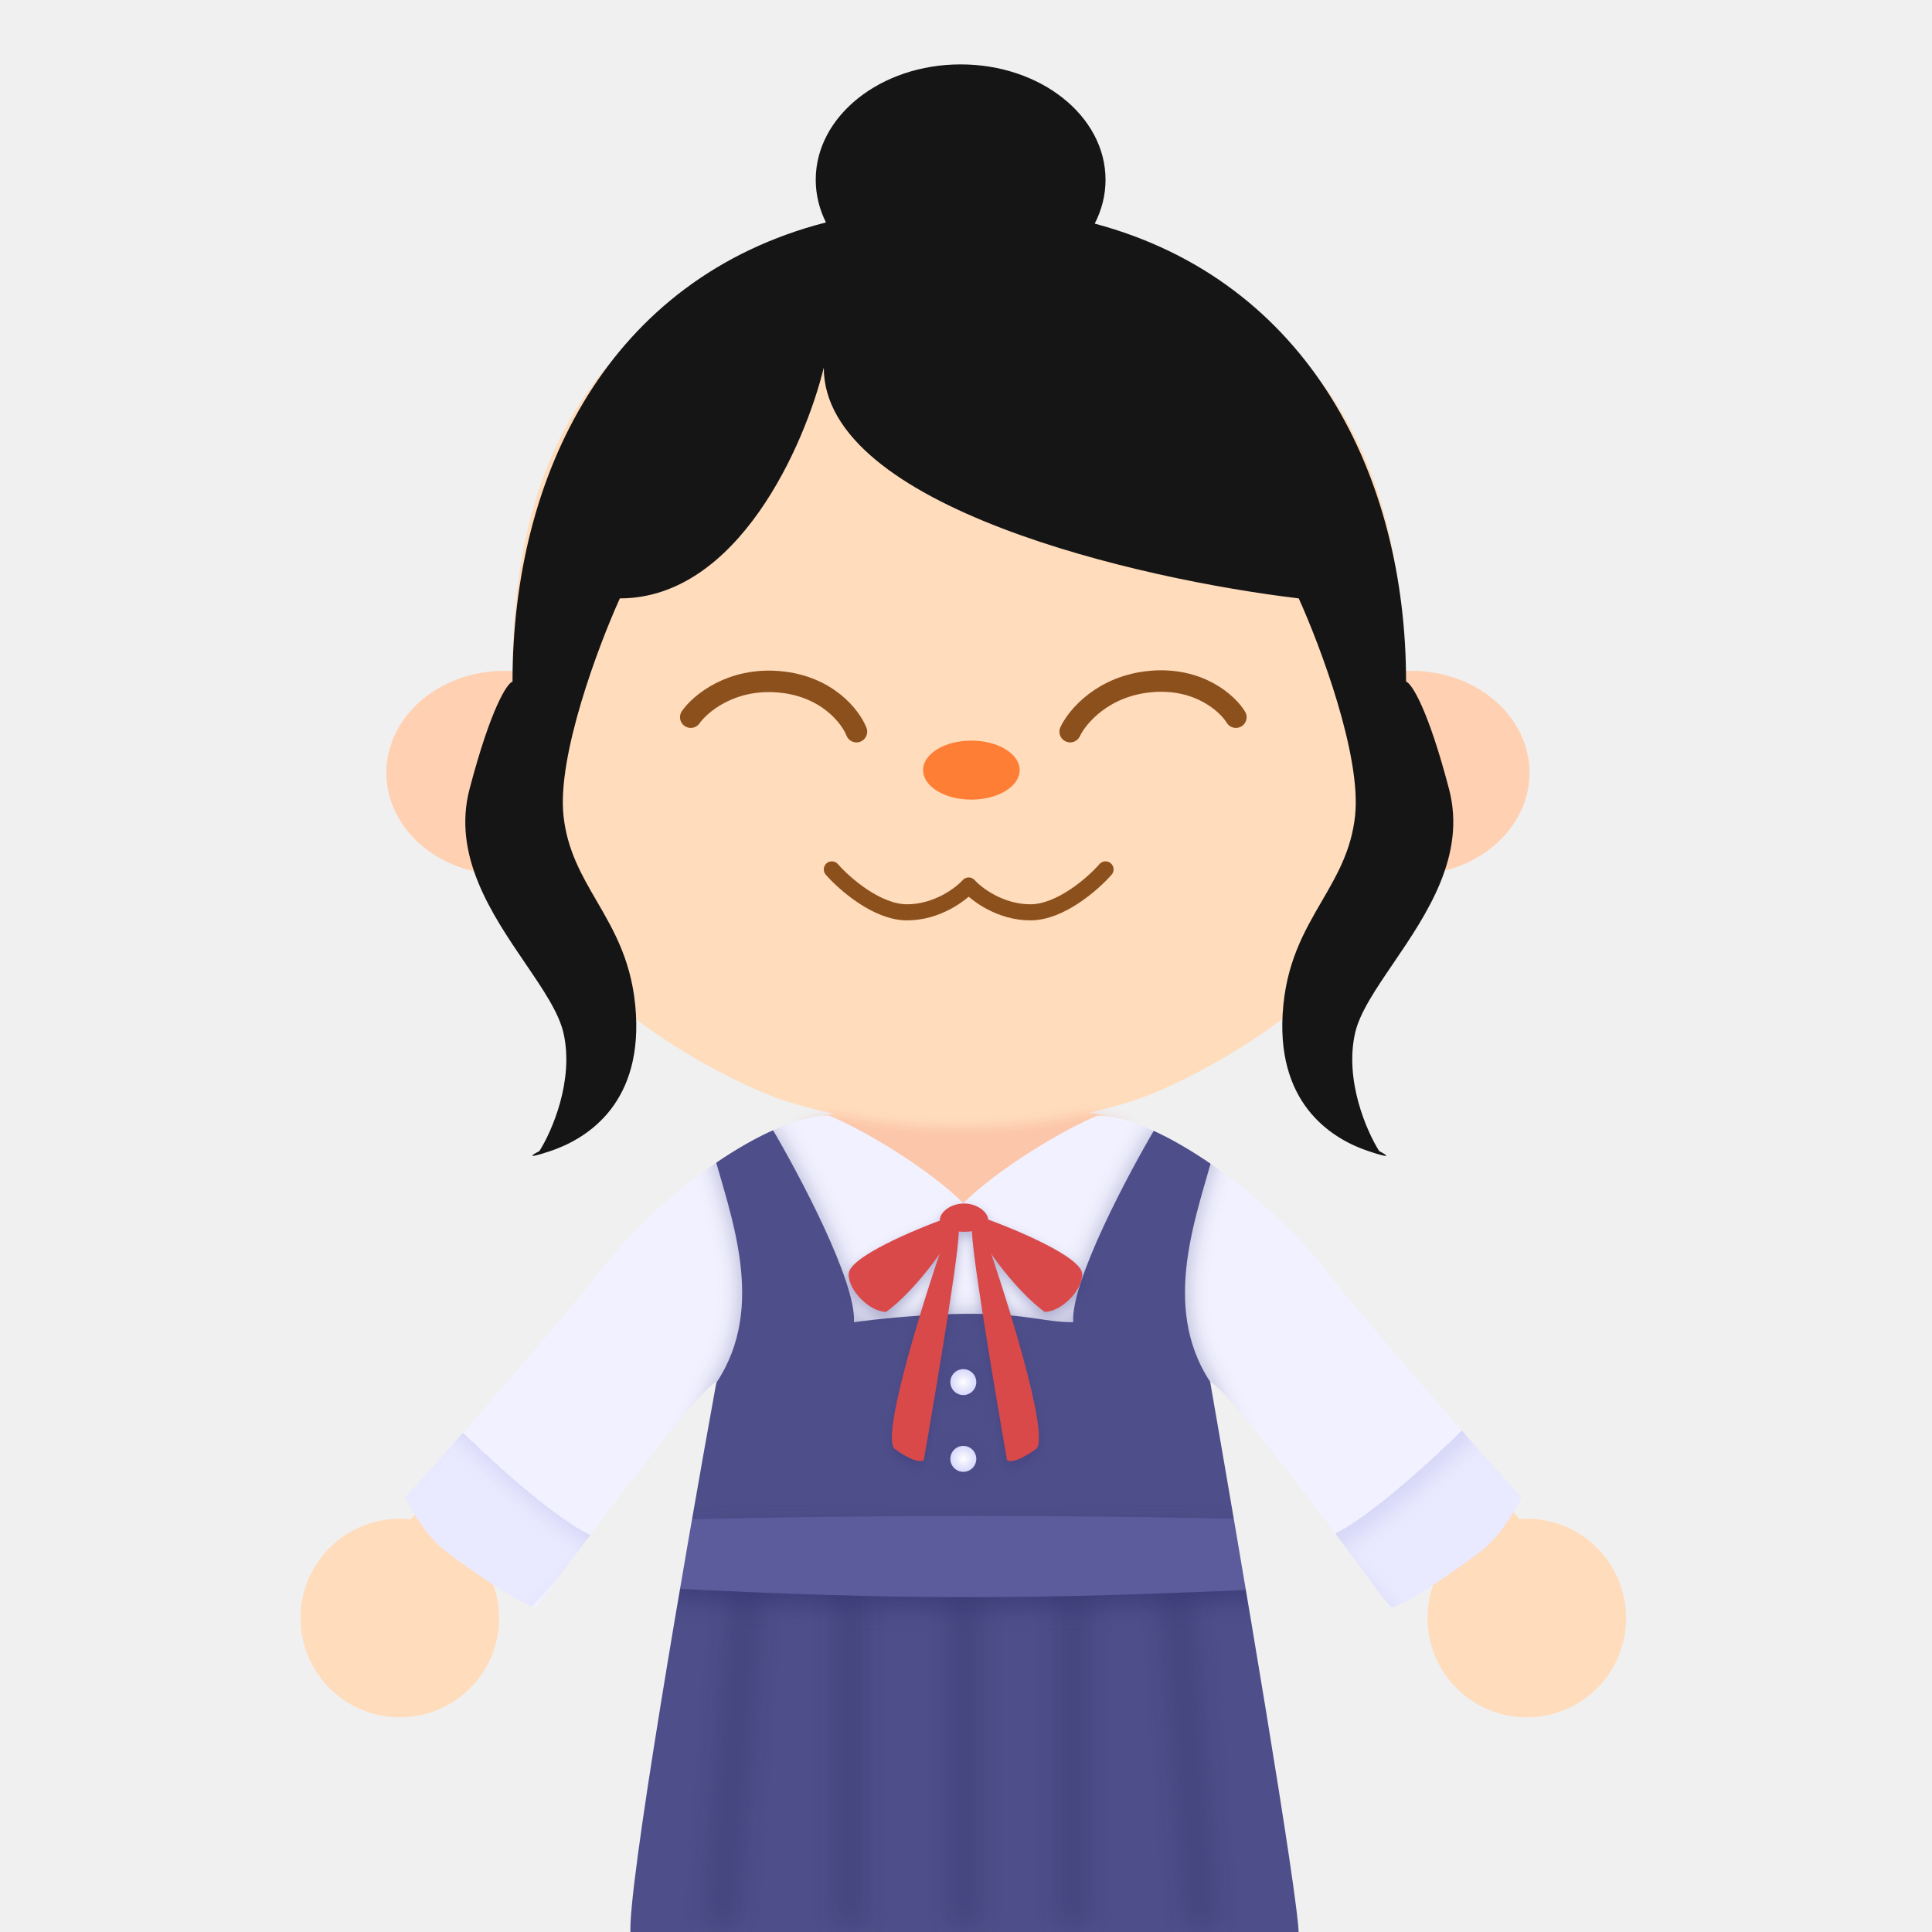
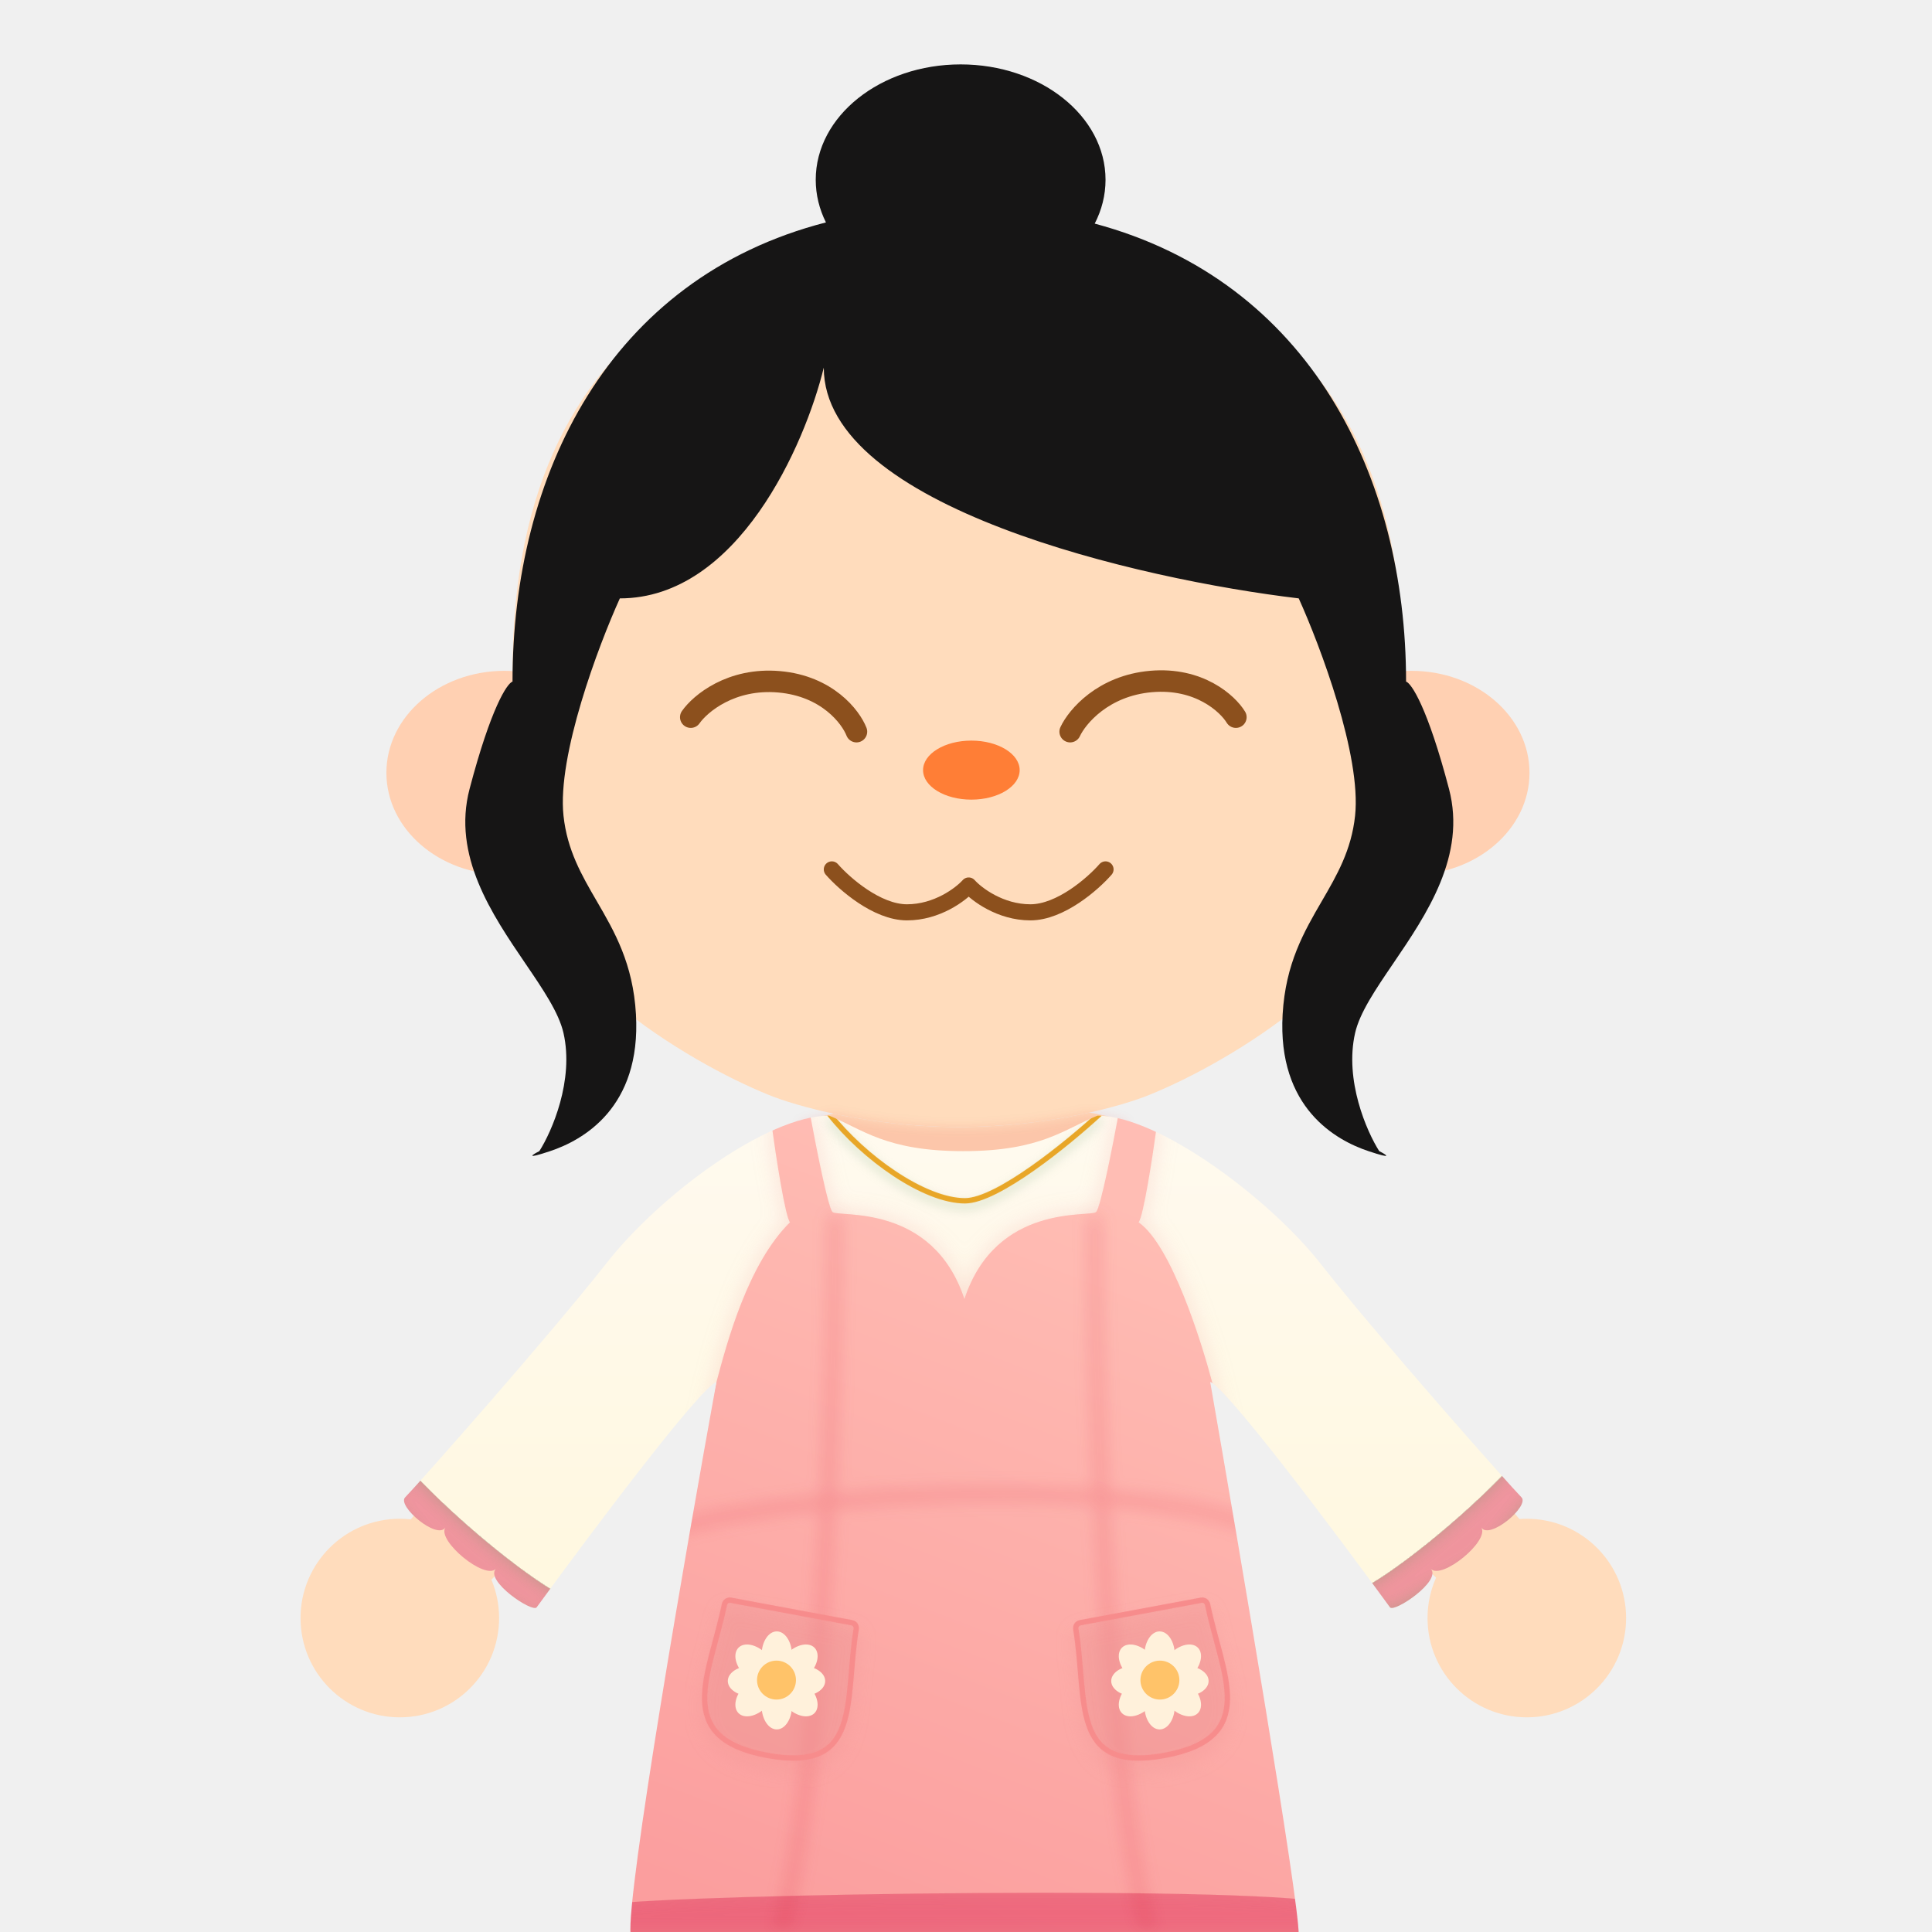
<svg xmlns="http://www.w3.org/2000/svg" width="360" height="360" viewBox="0 0 360 360" fill="none">
  <g clip-path="url(#clip0)">
    <ellipse cx="94" cy="144" rx="22" ry="19" fill="#FFD0B2" />
    <ellipse cx="263" cy="144" rx="22" ry="19" fill="#FFD0B2" />
    <path fill-rule="evenodd" clip-rule="evenodd" d="M178 43C147 43 95.5 54.2 95.5 125C95.609 125 95.716 125 95.823 125C93.978 136.056 93.409 147.025 94.694 156.5C97.894 180.1 128.361 198 143.194 204C148.028 206 161.894 210 178.694 210C195.494 210 209.361 206 214.194 204C229.028 198 259.494 180.1 262.694 156.5C263.99 146.946 263.392 135.882 261.5 124.742C261.375 54.173 209.962 43 179 43H178Z" fill="#FFDCBC" />
    <path fill-rule="evenodd" clip-rule="evenodd" d="M203.984 41.666C205.284 39.148 206 36.391 206 33.5C206 21.626 193.912 12 179 12C164.088 12 152 21.626 152 33.5C152 36.305 152.675 38.985 153.902 41.442C113.358 51.876 95.5 88.545 95.5 127C94.5 127.333 91.5 131.8 87.5 147C84.226 159.44 91.67 170.38 97.902 179.539C101.188 184.368 104.137 188.702 105 192.5C107 201.3 102.833 210.833 100.5 214.5C99.167 215.167 97.7 216.1 102.5 214.5C108.5 212.5 119.5 206.5 118.5 189C117.96 179.544 114.5 173.592 111.196 167.909C108.386 163.075 105.689 158.435 105 152C103.8 140.8 111.5 120.333 115.5 111.5C137.5 111.5 150 82.833 153.5 68.5C153.5 94.5 212.5 108 242 111.5C246 120.333 253.7 140.8 252.5 152C251.811 158.435 249.114 163.075 246.304 167.909C243 173.592 239.54 179.544 239 189C238 206.5 249 212.5 255 214.5C259.8 216.1 258.333 215.167 257 214.5C254.667 210.833 250.5 201.3 252.5 192.5C253.363 188.702 256.312 184.368 259.598 179.539C265.83 170.38 273.274 159.44 270 147C266 131.8 263 127.333 262 127C262 88.815 244.041 52.392 203.984 41.666Z" fill="#161515" />
    <path d="M128.71 133.634C130.476 131.111 136.241 126.262 145.177 127.044C154.113 127.826 158.511 133.564 159.592 136.336" stroke="#8C501D" stroke-width="4" stroke-linecap="round" />
    <path d="M199.407 136.336C200.708 133.545 205.544 127.768 214.48 126.986C223.416 126.205 228.743 131.092 230.29 133.634" stroke="#8C501D" stroke-width="4" stroke-linecap="round" />
    <path d="M155 162C157.333 164.667 163.4 170 169 170C174.6 170 179 166.667 180.5 165C182 166.667 186.4 170 192 170C197.6 170 203.667 164.667 206 162" stroke="#8C501D" stroke-width="3" stroke-linecap="round" stroke-linejoin="round" />
    <ellipse cx="181" cy="143.5" rx="9" ry="5.5" fill="#FF7E36" />
    <path fill-rule="evenodd" clip-rule="evenodd" d="M155.353 207.521C144.473 209.609 126.11 218.194 108.5 242C93.571 262.182 83.833 274.609 76.545 283.112C75.874 283.038 75.191 283 74.5 283C64.283 283 56 291.283 56 301.5C56 311.717 64.283 320 74.5 320C84.717 320 93 311.717 93 301.5C93 298.965 92.49 296.549 91.567 294.348C105.418 280.375 125.52 260.542 137.853 253.5C133.649 267.573 123.181 325.514 137.853 360.5H173.5L179.75 337.5L186.5 360.5H221.647C236.319 325.514 225.851 267.573 221.647 253.5C233.409 260.216 253.274 279.603 267.588 293.989C266.567 296.285 266 298.826 266 301.5C266 311.717 274.283 320 284.5 320C294.717 320 303 311.717 303 301.5C303 291.283 294.717 283 284.5 283C284.035 283 283.574 283.017 283.118 283.051C275.383 274.008 265.073 261.025 251 242C232.741 217.317 213.672 208.997 202.975 207.316C196.493 208.76 188.048 210 178.694 210C169.786 210 161.702 208.875 155.353 207.521Z" fill="#FFDCBC" />
-     <path fill-rule="evenodd" clip-rule="evenodd" d="M228.993 304.17C221.388 304.805 194.042 307 179.5 307C166.509 307 141.548 305.248 130.496 304.422C129.688 323.651 131.135 344.482 137.853 360.5H173.5L179.75 337.5L186.5 360.5H221.647C228.394 344.412 229.825 323.469 228.993 304.17Z" fill="#212121" />
+     <path fill-rule="evenodd" clip-rule="evenodd" d="M228.993 304.17C221.388 304.805 194.042 307 179.5 307C166.509 307 141.548 305.248 130.496 304.422C129.688 323.651 131.135 344.482 137.853 360.5H173.5L179.75 337.5L186.5 360.5H221.647C228.394 344.412 229.825 323.469 228.993 304.17Z" fill="#FFC453" />
    <g style="mix-blend-mode:hard-light" opacity="0.1" filter="url(#filter0_f)">
      <path fill-rule="evenodd" clip-rule="evenodd" d="M210.094 209.12C209.12 214.652 206.646 223.035 205.476 227C205.054 228.429 204.749 230.949 204.395 233.872C203.51 241.173 202.321 250.985 198.25 252.584C192.549 254.822 186.083 256 179.5 256C172.917 256 166.451 254.822 160.75 252.584C155.049 250.346 153.5 237.5 153.5 228C153.5 222.367 151.733 217.428 150.295 213.408C149.756 211.901 149.263 210.523 148.927 209.285C151.272 208.462 153.43 207.89 155.353 207.521C161.702 208.875 169.786 210 178.694 210C188.048 210 196.493 208.76 202.975 207.316C205.054 207.642 207.45 208.22 210.094 209.12Z" fill="#700000" />
    </g>
    <mask id="mask0" mask-type="alpha" maskUnits="userSpaceOnUse" x="75" y="207" width="209" height="154">
-       <path d="M113 235.382C123.121 222.5 143 207.882 154.5 207.882C160.667 210.382 172.961 217.658 179.5 224.197C185.947 217.749 198.333 210.382 204.5 207.882C216 207.882 236.665 223.5 246 235.382C257 249.382 281.5 277 283.5 279C282.5 281.167 279.6 286.2 276 289C272.4 291.8 261.5 299.5 259 299.5C249.167 286 228.7 258.7 225.5 257.5C231 289 242 353.7 242 360.5H117.5C116.7 352.9 127.833 288.667 133.5 257.5C130.3 258.7 109.833 286 100 299.5C97.5 299.5 86.6 291.8 83 289C79.4 286.2 76.5 281.167 75.5 279C77.5 277 102 249.382 113 235.382Z" fill="black" />
+       <path d="M113 235.382C123.121 222.5 143 207.882 154.5 207.882C160.667 210.382 165 214.5 179.5 214.5C194 214.5 198.333 210.382 204.5 207.882C216 207.882 236.664 223.5 246 235.382C257 249.382 281.5 277 283.5 279C285.091 280.591 277.548 287 276.015 284.628C277.608 287.094 268.633 294.486 266.599 292.32C268.699 294.556 259.776 300.565 259 299.5C249.167 286 228.7 258.7 225.5 257.5C231 289 242 353.7 242 360.5H117.5C116.7 352.9 127.833 288.667 133.5 257.5C130.3 258.7 109.833 286 100 299.5C99.224 300.565 90.301 294.556 92.401 292.32C90.367 294.486 81.392 287.094 82.985 284.628C81.452 287 73.909 280.591 75.5 279C77.5 277 102 249.382 113 235.382Z" fill="black" />
    </mask>
    <g mask="url(#mask0)">
-       <rect x="72" y="197" width="213" height="163" fill="#F1F1FF" />
+       <rect x="72" y="197" width="213" height="163" fill="url(#paint0_linear)" />
      <g filter="url(#filter1_d)">
-         <path d="M133.565 257.526C142.977 243.29 135.957 226.162 132.813 214.279L143.538 209.736C148.92 218.815 159.571 238.853 159.122 246.378C162.779 245.855 172.24 244.808 180.822 244.808C191.551 244.808 194.496 246.378 199.971 246.378C199.522 238.853 210.173 218.815 215.555 209.736L226.28 214.279C223.136 226.162 216.116 243.29 225.528 257.526L243.445 299.38L248.804 365.256H111.38L115.162 299.38L133.565 257.526Z" fill="#4E4E8A" />
+         <path d="M147.202 227.756C146.31 226.687 144.602 215.576 143.86 210.154L150.958 207.692C151.999 213.393 154.289 225.001 155.121 225.834C156.162 226.875 173.755 224.051 179.703 242.043C185.651 224.051 203.203 226.875 204.244 225.834C205.076 225.001 207.366 213.393 208.407 207.692L215.505 210.154C214.763 215.576 213.055 226.687 212.163 227.756C218.319 232.079 223.91 250.193 225.855 257.487L249.338 363.212H110.027L133.51 257.487L133.531 257.411C135.483 250.091 139.381 235.473 147.202 227.756Z" fill="url(#paint1_linear)" />
      </g>
-       <g filter="url(#filter2_f)">
-         <path d="M139.747 286.773L134.073 363.365M158.343 286.773V363.365M218.545 286.773L224.219 363.365M199.948 286.773V363.365M179.777 286.773V363.365" stroke="#101042" />
+       <g filter="url(#filter2_i)">
+         <path d="M248.24 354.865C238.558 351.193 127.053 352.862 113.032 354.865V362.544H248.24V354.865Z" fill="#E1305A" fill-opacity="0.5" />
      </g>
-       <g filter="url(#filter3_d)">
-         <path d="M124.026 283.163C168.788 282.224 193.993 282.233 239.302 283.163V295.925C193.161 298.155 167.922 298.183 124.026 295.925V283.163Z" fill="#5C5C9D" />
+       <g style="mix-blend-mode:multiply" opacity="0.4" filter="url(#filter3_f)">
+         <path d="M124.382 285.091C146.083 278.081 211.183 274.408 235.22 285.091M155.536 226.639C155.512 262.469 153.064 340.633 143.46 366.644M203.959 226.639C203.983 262.469 206.431 340.633 216.035 366.644" stroke="#E1305A" stroke-opacity="0.5" stroke-width="2" />
      </g>
-       <g filter="url(#filter4_d)">
-         <path d="M184.128 227.33C184.128 228.785 182.113 229.525 179.628 229.525C177.142 229.525 175.128 228.785 175.128 227.33C175.128 225.875 177.142 224.257 179.628 224.257C182.113 224.257 184.128 225.875 184.128 227.33Z" fill="#D94949" />
-         <path d="M166.628 269.909C164.228 267.099 172.294 241.523 176.628 229.086C177.128 228.062 178.228 226.628 178.628 229.086C179.028 231.544 174.461 258.788 172.128 272.103C170.928 272.806 167.961 270.933 166.628 269.909Z" fill="#D94949" />
-         <path d="M158.128 237.426C158.128 234.266 170.461 229.086 176.628 226.891L177.628 228.208C178.428 229.964 170.628 240.499 165.128 244.449C162.128 244.449 158.128 240.587 158.128 237.426Z" fill="#D94949" />
-         <path d="M193.152 269.909C195.552 267.099 187.486 241.523 183.152 229.086C182.652 228.062 181.552 226.628 181.152 229.086C180.752 231.544 185.319 258.788 187.652 272.103C188.852 272.806 191.819 270.933 193.152 269.909Z" fill="#D94949" />
-         <path d="M201.652 237.426C201.652 234.266 189.319 229.086 183.152 226.891L182.152 228.208C181.352 229.964 189.152 240.499 194.652 244.449C197.652 244.449 201.652 240.587 201.652 237.426Z" fill="#D94949" />
+       <g filter="url(#filter4_df)">
+         <path d="M158.731 302.372L136.163 298.178C135.62 298.077 135.098 298.436 134.987 298.977C132.321 311.958 125.182 323.786 142.918 327.082C160.667 330.38 157.325 317.017 159.541 303.541C159.631 302.996 159.274 302.473 158.731 302.372Z" fill="url(#paint2_linear)" />
+         <path d="M158.731 302.372L136.163 298.178C135.62 298.077 135.098 298.436 134.987 298.977C132.321 311.958 125.182 323.786 142.918 327.082C160.667 330.38 157.325 317.017 159.541 303.541C159.631 302.996 159.274 302.473 158.731 302.372Z" stroke="#F78C8C" />
      </g>
-       <g filter="url(#filter5_i)">
-         <path d="M110.916 286.507C103.391 283.475 89.155 270.081 82.978 263.764L66.552 279.207L75.397 294.229L94.209 304.618L110.916 286.507Z" fill="#E9E9FF" />
+       <g filter="url(#filter5_df)">
+         <path d="M201.27 302.372L223.839 298.178C224.382 298.077 224.903 298.436 225.014 298.977C227.68 311.958 234.819 323.786 217.083 327.082C199.334 330.38 202.677 317.017 200.46 303.541C200.37 302.996 200.727 302.473 201.27 302.372Z" fill="url(#paint3_linear)" />
+         <path d="M201.27 302.372L223.839 298.178C224.382 298.077 224.903 298.436 225.014 298.977C227.68 311.958 234.819 323.786 217.083 327.082C199.334 330.38 202.677 317.017 200.46 303.541C200.37 302.996 200.727 302.473 201.27 302.372Z" stroke="#F78C8C" />
      </g>
-       <g filter="url(#filter6_i)">
-         <path d="M247.376 286.507C254.901 283.475 269.137 270.081 275.314 263.764L291.74 279.207L282.895 294.229L264.083 304.618L247.376 286.507Z" fill="#E9E9FF" />
+       <ellipse cx="144.74" cy="308.36" rx="2.829" ry="4.373" fill="#FFF1DB" />
+       <ellipse cx="139.989" cy="313.233" rx="2.829" ry="4.373" transform="rotate(-90 139.989 313.233)" fill="#FFF1DB" />
+       <ellipse cx="140.709" cy="310.109" rx="2.829" ry="4.373" transform="rotate(-45 140.709 310.109)" fill="#FFF1DB" />
+       <ellipse rx="2.829" ry="4.373" transform="matrix(1 0 0 -1 144.74 317.881)" fill="#FFF1DB" />
+       <ellipse rx="2.829" ry="4.373" transform="matrix(0.707107 0.707107 0.707107 -0.707107 140.709 316.133)" fill="#FFF1DB" />
+       <ellipse rx="2.829" ry="4.373" transform="matrix(4.37114e-08 -1 -1 -4.37114e-08 149.388 313.233)" fill="#FFF1DB" />
+       <ellipse rx="2.829" ry="4.373" transform="matrix(-0.707107 -0.707107 -0.707107 0.707107 148.668 310.109)" fill="#FFF1DB" />
+       <ellipse cx="148.668" cy="316.133" rx="2.829" ry="4.373" transform="rotate(135 148.668 316.133)" fill="#FFF1DB" />
+       <circle cx="144.689" cy="313.06" r="3.629" fill="#FFC369" />
+       <ellipse rx="2.829" ry="4.373" transform="matrix(-1 0 0 1 216.08 308.36)" fill="#FFF1DB" />
+       <ellipse rx="2.829" ry="4.373" transform="matrix(4.37114e-08 -1 -1 -4.37114e-08 220.832 313.233)" fill="#FFF1DB" />
+       <ellipse rx="2.829" ry="4.373" transform="matrix(-0.707107 -0.707107 -0.707107 0.707107 220.112 310.109)" fill="#FFF1DB" />
+       <ellipse cx="216.08" cy="317.881" rx="2.829" ry="4.373" transform="rotate(180 216.08 317.881)" fill="#FFF1DB" />
+       <ellipse cx="220.112" cy="316.133" rx="2.829" ry="4.373" transform="rotate(135 220.112 316.133)" fill="#FFF1DB" />
+       <ellipse cx="211.432" cy="313.233" rx="2.829" ry="4.373" transform="rotate(-90 211.432 313.233)" fill="#FFF1DB" />
+       <ellipse cx="212.152" cy="310.109" rx="2.829" ry="4.373" transform="rotate(-45 212.152 310.109)" fill="#FFF1DB" />
+       <ellipse rx="2.829" ry="4.373" transform="matrix(0.707107 0.707107 0.707107 -0.707107 212.152 316.133)" fill="#FFF1DB" />
+       <circle r="3.629" transform="matrix(-1 0 0 1 216.132 313.06)" fill="#FFC369" />
+       <g filter="url(#filter6_df)">
+         <path d="M154.526 207.544C160.921 215.722 172.222 223.752 179.806 223.752C185.873 223.752 199.087 212.946 204.936 207.544" stroke="#E8A627" />
      </g>
-       <g filter="url(#filter7_d)">
-         <circle cx="179.5" cy="257.535" r="2.419" fill="url(#paint0_radial)" />
+       <g filter="url(#filter7_i)">
+         <path d="M105.537 297.718C99.743 295.044 86.375 284.572 76.794 274.323L72.338 279.225L83.256 292.148L100.189 301.951L105.537 297.718Z" fill="#E1305A" fill-opacity="0.5" />
      </g>
-       <g filter="url(#filter8_d)">
-         <circle cx="179.5" cy="271.839" r="2.419" fill="url(#paint1_radial)" />
+       <g filter="url(#filter8_i)">
+         <path d="M253.127 296.383C258.92 293.709 272.288 283.237 281.869 272.988L286.325 277.89L275.407 290.812L258.474 300.616L253.127 296.383Z" fill="#E1305A" fill-opacity="0.5" />
      </g>
    </g>
  </g>
  <defs>
    <filter id="filter0_f" x="146.927" y="205.316" width="65.167" height="52.684" filterUnits="userSpaceOnUse" color-interpolation-filters="sRGB">
      <feFlood flood-opacity="0" result="BackgroundImageFix" />
      <feBlend mode="normal" in="SourceGraphic" in2="BackgroundImageFix" result="shape" />
      <feGaussianBlur stdDeviation="1" result="effect1_foregroundBlur" />
    </filter>
-     <filter id="filter1_d" x="107.38" y="205.736" width="145.424" height="163.52" filterUnits="userSpaceOnUse" color-interpolation-filters="sRGB">
+     <filter id="filter1_d" x="106.027" y="203.692" width="147.31" height="163.519" filterUnits="userSpaceOnUse" color-interpolation-filters="sRGB">
      <feFlood flood-opacity="0" result="BackgroundImageFix" />
      <feColorMatrix in="SourceAlpha" type="matrix" values="0 0 0 0 0 0 0 0 0 0 0 0 0 0 0 0 0 0 127 0" />
      <feOffset />
      <feGaussianBlur stdDeviation="2" />
-       <feColorMatrix type="matrix" values="0 0 0 0 0.306 0 0 0 0 0.306 0 0 0 0 0.541 0 0 0 0.4 0" />
+       <feColorMatrix type="matrix" values="0 0 0 0 0.933 0 0 0 0 0.564 0 0 0 0 0.564 0 0 0 0.25 0" />
      <feBlend mode="normal" in2="BackgroundImageFix" result="effect1_dropShadow" />
      <feBlend mode="normal" in="SourceGraphic" in2="effect1_dropShadow" result="shape" />
    </filter>
-     <filter id="filter2_f" x="127.575" y="280.736" width="103.143" height="88.666" filterUnits="userSpaceOnUse" color-interpolation-filters="sRGB">
+     <filter id="filter2_i" x="113.032" y="352.693" width="135.208" height="9.851" filterUnits="userSpaceOnUse" color-interpolation-filters="sRGB">
      <feFlood flood-opacity="0" result="BackgroundImageFix" />
      <feBlend mode="normal" in="SourceGraphic" in2="BackgroundImageFix" result="shape" />
-       <feGaussianBlur stdDeviation="3" result="effect1_foregroundBlur" />
+       <feColorMatrix in="SourceAlpha" type="matrix" values="0 0 0 0 0 0 0 0 0 0 0 0 0 0 0 0 0 0 127 0" result="hardAlpha" />
+       <feOffset />
+       <feGaussianBlur stdDeviation="1.5" />
+       <feComposite in2="hardAlpha" operator="arithmetic" k2="-1" k3="1" />
+       <feColorMatrix type="matrix" values="0 0 0 0 0.933 0 0 0 0 0.564 0 0 0 0 0.564 0 0 0 0.25 0" />
+       <feBlend mode="normal" in2="shape" result="effect1_innerShadow" />
    </filter>
-     <filter id="filter3_d" x="120.026" y="280.462" width="123.276" height="23.146" filterUnits="userSpaceOnUse" color-interpolation-filters="sRGB">
+     <filter id="filter3_f" x="121.075" y="223.638" width="117.551" height="146.353" filterUnits="userSpaceOnUse" color-interpolation-filters="sRGB">
+       <feFlood flood-opacity="0" result="BackgroundImageFix" />
+       <feBlend mode="normal" in="SourceGraphic" in2="BackgroundImageFix" result="shape" />
+       <feGaussianBlur stdDeviation="1.5" result="effect1_foregroundBlur" />
+     </filter>
+     <filter id="filter4_df" x="127.799" y="296.661" width="35.256" height="36.428" filterUnits="userSpaceOnUse" color-interpolation-filters="sRGB">
      <feFlood flood-opacity="0" result="BackgroundImageFix" />
      <feColorMatrix in="SourceAlpha" type="matrix" values="0 0 0 0 0 0 0 0 0 0 0 0 0 0 0 0 0 0 127 0" />
      <feOffset dy="2" />
-       <feGaussianBlur stdDeviation="2" />
-       <feColorMatrix type="matrix" values="0 0 0 0 0.206 0 0 0 0 0.206 0 0 0 0 0.442 0 0 0 0.6 0" />
+       <feGaussianBlur stdDeviation="1.5" />
+       <feColorMatrix type="matrix" values="0 0 0 0 0.933 0 0 0 0 0.564 0 0 0 0 0.564 0 0 0 0.25 0" />
      <feBlend mode="normal" in2="BackgroundImageFix" result="effect1_dropShadow" />
      <feBlend mode="normal" in="SourceGraphic" in2="effect1_dropShadow" result="shape" />
+       <feGaussianBlur stdDeviation="0.1" result="effect2_foregroundBlur" />
    </filter>
-     <filter id="filter4_d" x="156.128" y="223.257" width="47.525" height="52" filterUnits="userSpaceOnUse" color-interpolation-filters="sRGB">
+     <filter id="filter5_df" x="196.946" y="296.661" width="35.256" height="36.428" filterUnits="userSpaceOnUse" color-interpolation-filters="sRGB">
+       <feFlood flood-opacity="0" result="BackgroundImageFix" />
+       <feColorMatrix in="SourceAlpha" type="matrix" values="0 0 0 0 0 0 0 0 0 0 0 0 0 0 0 0 0 0 127 0" />
+       <feOffset dy="2" />
+       <feGaussianBlur stdDeviation="1.5" />
+       <feColorMatrix type="matrix" values="0 0 0 0 0.933 0 0 0 0 0.564 0 0 0 0 0.564 0 0 0 0.25 0" />
+       <feBlend mode="normal" in2="BackgroundImageFix" result="effect1_dropShadow" />
+       <feBlend mode="normal" in="SourceGraphic" in2="effect1_dropShadow" result="shape" />
+       <feGaussianBlur stdDeviation="0.1" result="effect2_foregroundBlur" />
+     </filter>
+     <filter id="filter6_df" x="152.132" y="206.176" width="55.143" height="21.076" filterUnits="userSpaceOnUse" color-interpolation-filters="sRGB">
      <feFlood flood-opacity="0" result="BackgroundImageFix" />
      <feColorMatrix in="SourceAlpha" type="matrix" values="0 0 0 0 0 0 0 0 0 0 0 0 0 0 0 0 0 0 127 0" />
      <feOffset dy="1" />
      <feGaussianBlur stdDeviation="1" />
-       <feColorMatrix type="matrix" values="0 0 0 0 0.198 0 0 0 0 0.198 0 0 0 0 0.467 0 0 0 0.3 0" />
+       <feColorMatrix type="matrix" values="0 0 0 0 0.494 0 0 0 0 0.662 0 0 0 0 0.483 0 0 0 0.3 0" />
      <feBlend mode="normal" in2="BackgroundImageFix" result="effect1_dropShadow" />
      <feBlend mode="normal" in="SourceGraphic" in2="effect1_dropShadow" result="shape" />
+       <feGaussianBlur stdDeviation="0.1" result="effect2_foregroundBlur" />
    </filter>
-     <filter id="filter5_i" x="66.552" y="263.764" width="45.364" height="42.854" filterUnits="userSpaceOnUse" color-interpolation-filters="sRGB">
+     <filter id="filter7_i" x="72.338" y="274.323" width="33.198" height="27.628" filterUnits="userSpaceOnUse" color-interpolation-filters="sRGB">
      <feFlood flood-opacity="0" result="BackgroundImageFix" />
      <feBlend mode="normal" in="SourceGraphic" in2="BackgroundImageFix" result="shape" />
      <feColorMatrix in="SourceAlpha" type="matrix" values="0 0 0 0 0 0 0 0 0 0 0 0 0 0 0 0 0 0 127 0" result="hardAlpha" />
-       <feOffset dx="1" dy="2" />
-       <feGaussianBlur stdDeviation="2" />
+       <feOffset />
+       <feGaussianBlur stdDeviation="1.5" />
      <feComposite in2="hardAlpha" operator="arithmetic" k2="-1" k3="1" />
-       <feColorMatrix type="matrix" values="0 0 0 0 0.65 0 0 0 0 0.65 0 0 0 0 0.892 0 0 0 0.3 0" />
+       <feColorMatrix type="matrix" values="0 0 0 0 0.431 0 0 0 0 0.627 0 0 0 0 0.42 0 0 0 0.4 0" />
      <feBlend mode="normal" in2="shape" result="effect1_innerShadow" />
    </filter>
-     <filter id="filter6_i" x="247.376" y="263.764" width="45.364" height="42.854" filterUnits="userSpaceOnUse" color-interpolation-filters="sRGB">
+     <filter id="filter8_i" x="253.126" y="272.988" width="33.198" height="27.628" filterUnits="userSpaceOnUse" color-interpolation-filters="sRGB">
      <feFlood flood-opacity="0" result="BackgroundImageFix" />
      <feBlend mode="normal" in="SourceGraphic" in2="BackgroundImageFix" result="shape" />
      <feColorMatrix in="SourceAlpha" type="matrix" values="0 0 0 0 0 0 0 0 0 0 0 0 0 0 0 0 0 0 127 0" result="hardAlpha" />
-       <feOffset dx="1" dy="2" />
-       <feGaussianBlur stdDeviation="2" />
+       <feOffset />
+       <feGaussianBlur stdDeviation="1.5" />
      <feComposite in2="hardAlpha" operator="arithmetic" k2="-1" k3="1" />
-       <feColorMatrix type="matrix" values="0 0 0 0 0.65 0 0 0 0 0.65 0 0 0 0 0.892 0 0 0 0.3 0" />
+       <feColorMatrix type="matrix" values="0 0 0 0 0.431 0 0 0 0 0.627 0 0 0 0 0.42 0 0 0 0.4 0" />
      <feBlend mode="normal" in2="shape" result="effect1_innerShadow" />
    </filter>
-     <filter id="filter7_d" x="174.081" y="252.116" width="10.838" height="10.838" filterUnits="userSpaceOnUse" color-interpolation-filters="sRGB">
-       <feFlood flood-opacity="0" result="BackgroundImageFix" />
-       <feColorMatrix in="SourceAlpha" type="matrix" values="0 0 0 0 0 0 0 0 0 0 0 0 0 0 0 0 0 0 127 0" />
-       <feOffset />
-       <feGaussianBlur stdDeviation="1.5" />
-       <feColorMatrix type="matrix" values="0 0 0 0 0.239 0 0 0 0 0.239 0 0 0 0 0.467 0 0 0 0.4 0" />
-       <feBlend mode="normal" in2="BackgroundImageFix" result="effect1_dropShadow" />
-       <feBlend mode="normal" in="SourceGraphic" in2="effect1_dropShadow" result="shape" />
-     </filter>
-     <filter id="filter8_d" x="174.081" y="266.42" width="10.838" height="10.838" filterUnits="userSpaceOnUse" color-interpolation-filters="sRGB">
-       <feFlood flood-opacity="0" result="BackgroundImageFix" />
-       <feColorMatrix in="SourceAlpha" type="matrix" values="0 0 0 0 0 0 0 0 0 0 0 0 0 0 0 0 0 0 127 0" />
-       <feOffset />
-       <feGaussianBlur stdDeviation="1.5" />
-       <feColorMatrix type="matrix" values="0 0 0 0 0.239 0 0 0 0 0.239 0 0 0 0 0.467 0 0 0 0.4 0" />
-       <feBlend mode="normal" in2="BackgroundImageFix" result="effect1_dropShadow" />
-       <feBlend mode="normal" in="SourceGraphic" in2="effect1_dropShadow" result="shape" />
-     </filter>
-     <radialGradient id="paint0_radial" cx="0" cy="0" r="1" gradientUnits="userSpaceOnUse" gradientTransform="translate(179.5 257.535) rotate(90) scale(2.41911)">
-       <stop stop-color="white" />
-       <stop offset="1" stop-color="#DBDBFF" stop-opacity="0.97" />
-     </radialGradient>
-     <radialGradient id="paint1_radial" cx="0" cy="0" r="1" gradientUnits="userSpaceOnUse" gradientTransform="translate(179.5 271.839) rotate(90) scale(2.41911)">
-       <stop stop-color="white" />
-       <stop offset="1" stop-color="#DBDBFF" stop-opacity="0.97" />
-     </radialGradient>
+     <linearGradient id="paint0_linear" x1="178.5" y1="197" x2="178.5" y2="293.104" gradientUnits="userSpaceOnUse">
+       <stop stop-color="#FFFAF1" />
+       <stop offset="1" stop-color="#FFF8E0" />
+     </linearGradient>
+     <linearGradient id="paint1_linear" x1="209.99" y1="223.58" x2="155.966" y2="363.212" gradientUnits="userSpaceOnUse">
+       <stop stop-color="#FFBDB4" />
+       <stop offset="1" stop-color="#FB9E9E" />
+     </linearGradient>
+     <linearGradient id="paint2_linear" x1="154.09" y1="303.549" x2="142.63" y2="327.028" gradientUnits="userSpaceOnUse">
+       <stop stop-color="#EE9090" stop-opacity="0.25" />
+       <stop offset="1" stop-color="#EE9090" stop-opacity="0.25" />
+     </linearGradient>
+     <linearGradient id="paint3_linear" x1="205.911" y1="303.549" x2="217.371" y2="327.028" gradientUnits="userSpaceOnUse">
+       <stop stop-color="#EE9090" stop-opacity="0.25" />
+       <stop offset="1" stop-color="#EE9090" stop-opacity="0.25" />
+     </linearGradient>
    <clipPath id="clip0">
      <rect width="360" height="360" fill="white" />
    </clipPath>
  </defs>
</svg>
